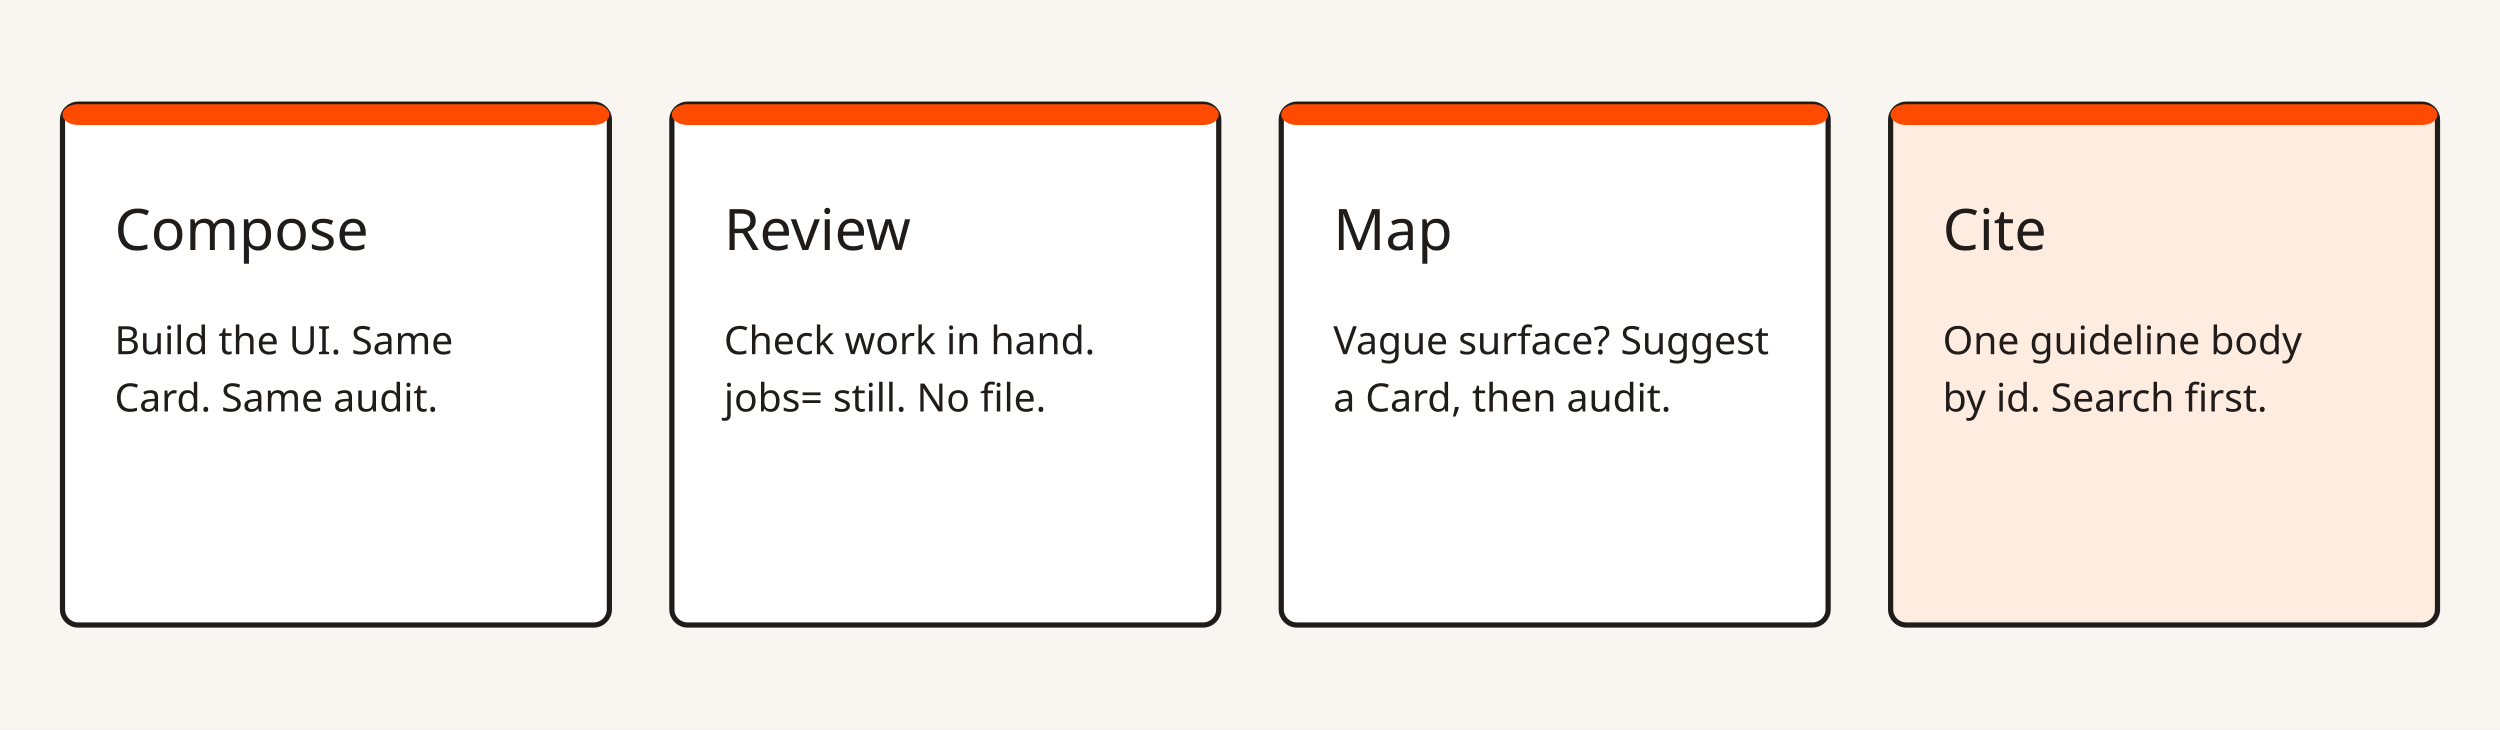
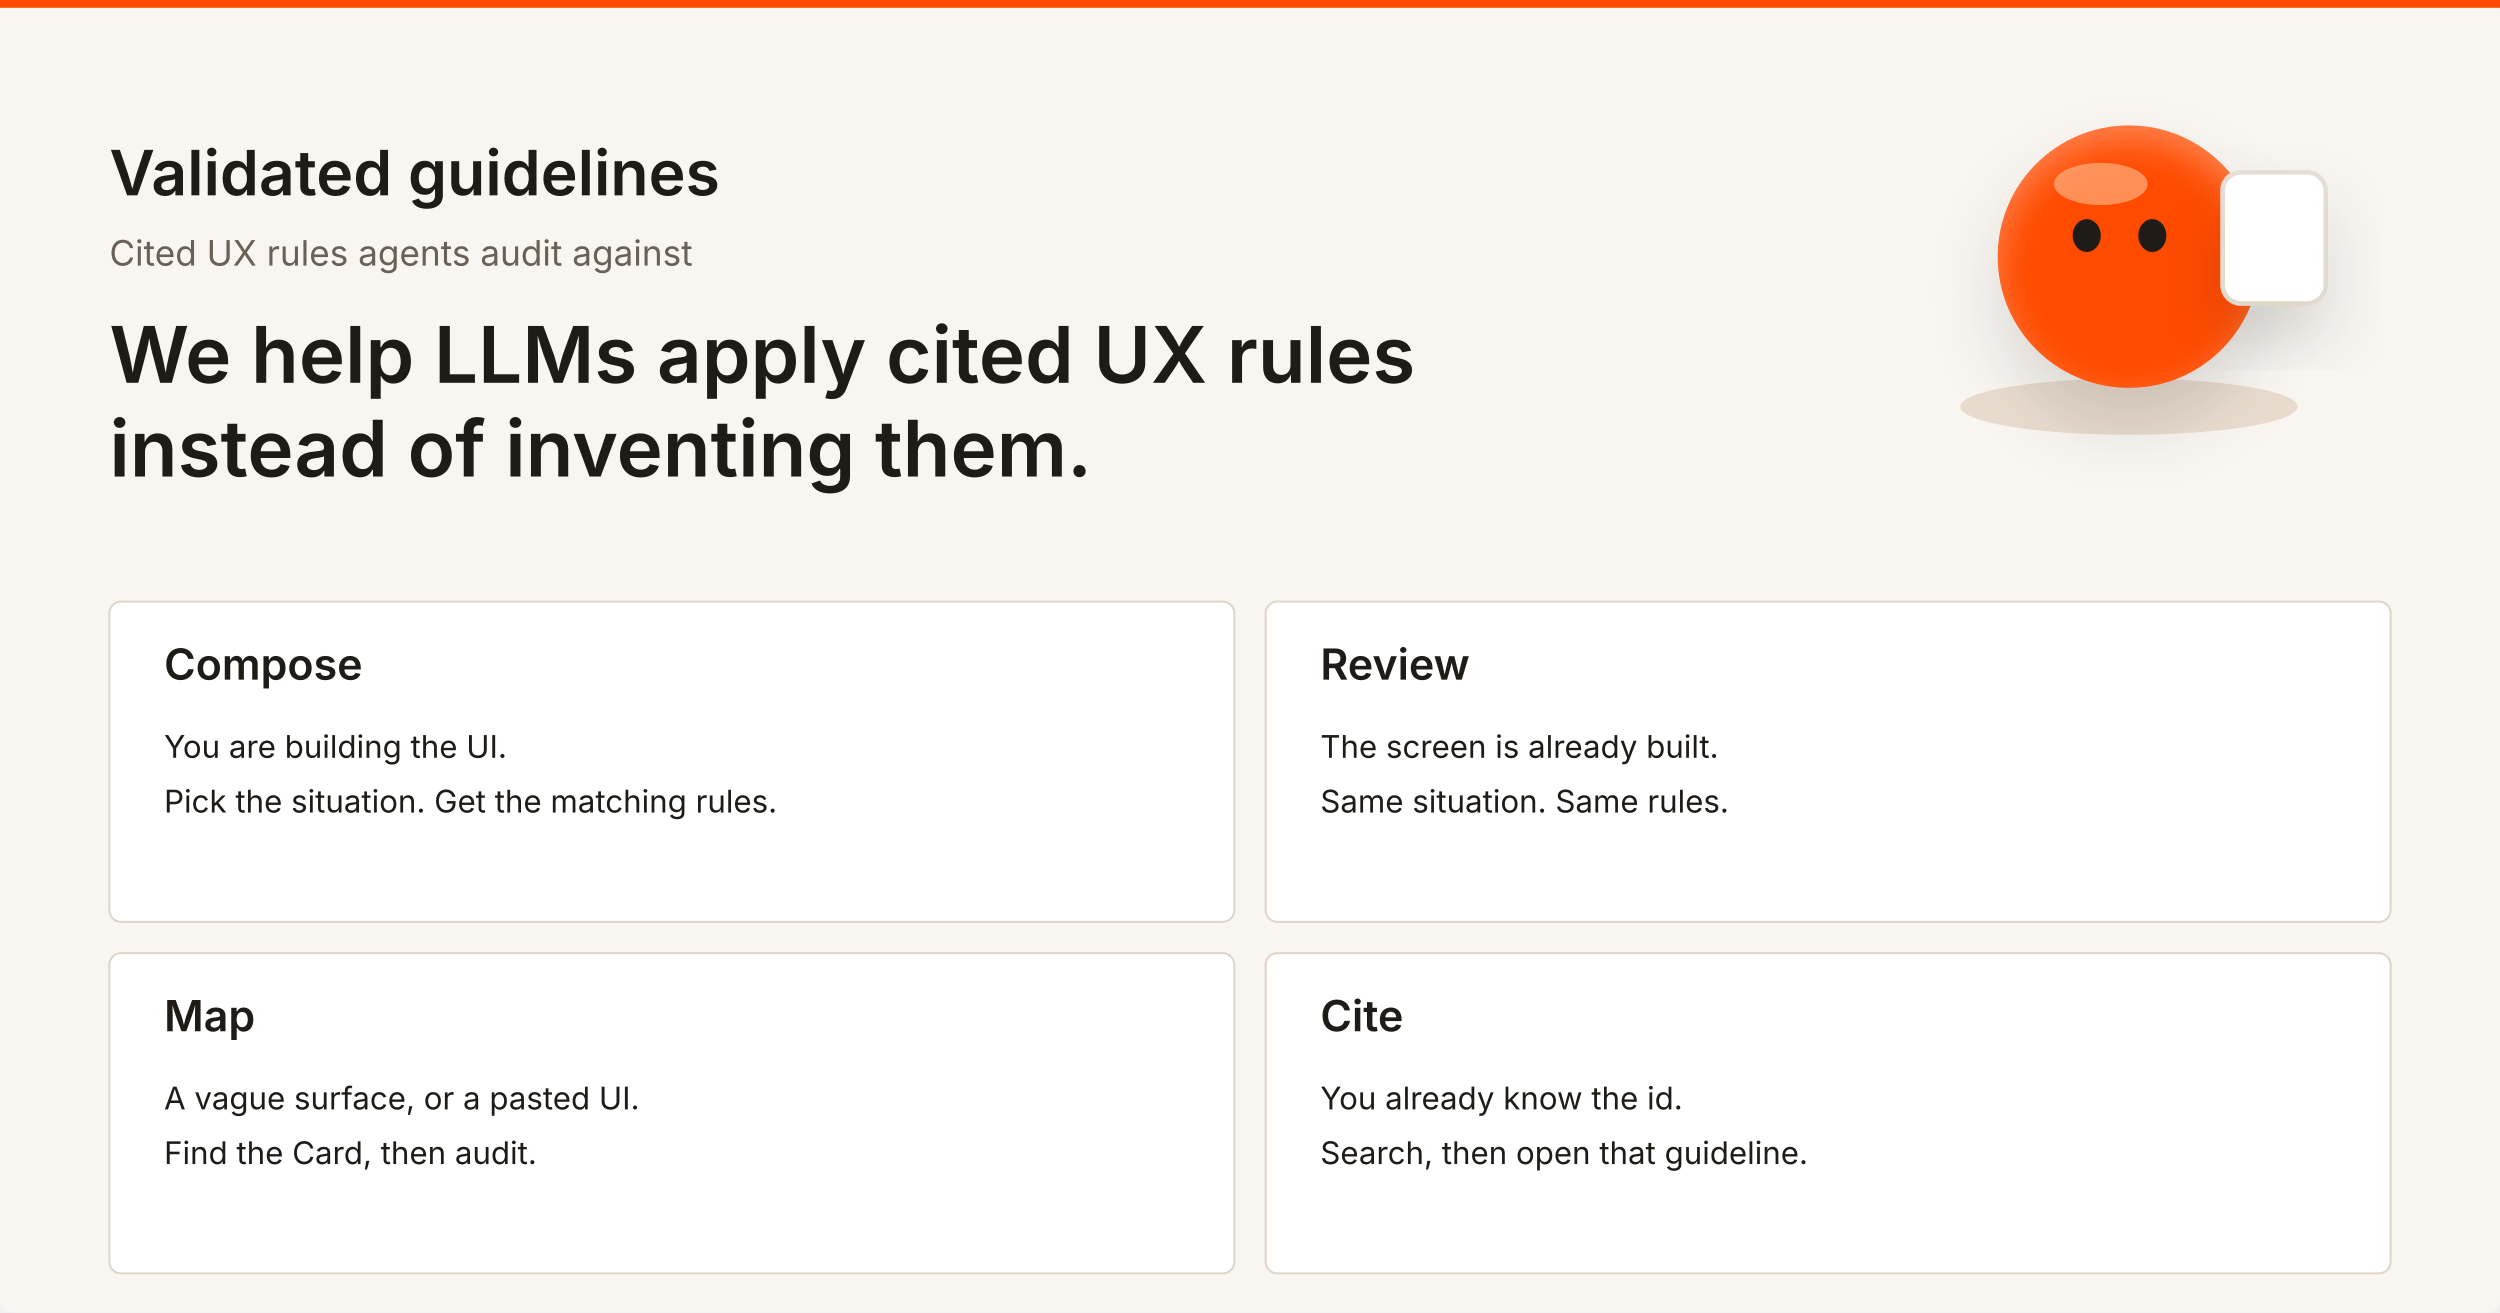
- <svg xmlns="http://www.w3.org/2000/svg" viewBox="0 0 960 280" width="960" height="280" role="img" aria-label="Open UX offerings: compose, review, map, cite">
-   <rect width="960" height="280" fill="#F9F6F2" />
-   <rect x="24" y="40" width="210" height="200" rx="6" fill="#FFFFFF" stroke="#1F1C1A" stroke-width="2" />
-   <rect x="24" y="40" width="210" height="8" rx="6" fill="#FF4B00" />
-   <text x="44" y="96" font-family="ui-sans-serif, system-ui, sans-serif" font-size="22" fill="#1F1C1A">Compose</text>
-   <text x="44" y="136" font-family="ui-sans-serif, system-ui, sans-serif" font-size="15" fill="#1F1C1A">Build the UI. Same</text>
-   <text x="44" y="158" font-family="ui-sans-serif, system-ui, sans-serif" font-size="15" fill="#1F1C1A">Card. Same audit.</text>
-   <rect x="258" y="40" width="210" height="200" rx="6" fill="#FFFFFF" stroke="#1F1C1A" stroke-width="2" />
-   <rect x="258" y="40" width="210" height="8" rx="6" fill="#FF4B00" />
-   <text x="278" y="96" font-family="ui-sans-serif, system-ui, sans-serif" font-size="22" fill="#1F1C1A">Review</text>
-   <text x="278" y="136" font-family="ui-sans-serif, system-ui, sans-serif" font-size="15" fill="#1F1C1A">Check work in hand.</text>
-   <text x="278" y="158" font-family="ui-sans-serif, system-ui, sans-serif" font-size="15" fill="#1F1C1A">jobs= still. No file.</text>
-   <rect x="492" y="40" width="210" height="200" rx="6" fill="#FFFFFF" stroke="#1F1C1A" stroke-width="2" />
-   <rect x="492" y="40" width="210" height="8" rx="6" fill="#FF4B00" />
-   <text x="512" y="96" font-family="ui-sans-serif, system-ui, sans-serif" font-size="22" fill="#1F1C1A">Map</text>
-   <text x="512" y="136" font-family="ui-sans-serif, system-ui, sans-serif" font-size="15" fill="#1F1C1A">Vague surface? Suggest</text>
-   <text x="512" y="158" font-family="ui-sans-serif, system-ui, sans-serif" font-size="15" fill="#1F1C1A">a Card, then audit.</text>
-   <rect x="726" y="40" width="210" height="200" rx="6" fill="#FFECE0" stroke="#1F1C1A" stroke-width="2" />
-   <rect x="726" y="40" width="210" height="8" rx="6" fill="#FF4B00" />
-   <text x="746" y="96" font-family="ui-sans-serif, system-ui, sans-serif" font-size="22" fill="#1F1C1A">Cite</text>
-   <text x="746" y="136" font-family="ui-sans-serif, system-ui, sans-serif" font-size="15" fill="#1F1C1A">One guideline body</text>
-   <text x="746" y="158" font-family="ui-sans-serif, system-ui, sans-serif" font-size="15" fill="#1F1C1A">by id. Search first.</text>
+ <svg xmlns="http://www.w3.org/2000/svg" width="1280" height="672" viewBox="0 0 1280 672" role="img" aria-label="Open UX: use validated guidelines">
+   <defs>
+     <filter id="clayVol" x="-50%" y="-50%" width="200%" height="200%" color-interpolation-filters="sRGB">
+       <feOffset dy="8" in="SourceAlpha" result="off" />
+       <feGaussianBlur stdDeviation="7" in="off" result="blur" />
+       <feColorMatrix in="blur" type="matrix" values="0 0 0 0 0.12 0 0 0 0 0.1 0 0 0 0 0.08 0 0 0 0.14 0" result="shadow" />
+       <feBlend in="SourceGraphic" in2="shadow" result="shape" />
+       <feColorMatrix in="SourceAlpha" type="matrix" values="0 0 0 0 0 0 0 0 0 0 0 0 0 0 0 0 0 0 127 0" result="hardAlpha" />
+       <feOffset dy="3" />
+       <feGaussianBlur stdDeviation="4" />
+       <feComposite in2="hardAlpha" operator="arithmetic" k2="-1" k3="1" />
+       <feColorMatrix type="matrix" values="0 0 0 0 1 0 0 0 0 1 0 0 0 0 1 0 0 0 0.32 0" />
+       <feBlend in2="shape" />
+     </filter>
+   </defs>
+   <rect width="1280" height="672" rx="6" fill="#F9F6F2" />
+   <rect width="1280" height="4" fill="#FF4B00" />
+   <text x="56" y="100" font-family="IBM Plex Sans, Inter, -apple-system, BlinkMacSystemFont, Segoe UI, Helvetica, Arial, sans-serif" font-size="32" font-weight="600" fill="#1F1B16">Validated guidelines</text>
+   <text x="56" y="136" font-family="IBM Plex Sans, Inter, -apple-system, BlinkMacSystemFont, Segoe UI, Helvetica, Arial, sans-serif" font-size="18" fill="#6A6056">Cited UX rules agents audit against</text>
+   <text x="56" y="196" font-family="IBM Plex Sans, Inter, -apple-system, BlinkMacSystemFont, Segoe UI, Helvetica, Arial, sans-serif" font-size="40" font-weight="600" fill="#1F1B16">We help LLMs apply cited UX rules</text>
+   <text x="56" y="244" font-family="IBM Plex Sans, Inter, -apple-system, BlinkMacSystemFont, Segoe UI, Helvetica, Arial, sans-serif" font-size="40" font-weight="600" fill="#1F1B16">instead of inventing them.</text>
+   <g transform="translate(922 -3) scale(2.4)">
+     <ellipse cx="70" cy="88" rx="36" ry="6" fill="#D6BEA6" fill-opacity="0.45" />
+     <circle cx="70" cy="56" r="28" fill="#FF4B00" filter="url(#clayVol)" />
+     <ellipse cx="64" cy="40.5" rx="10" ry="4.5" fill="#FFC79E" fill-opacity="0.55" />
+     <ellipse cx="61" cy="51.5" rx="3" ry="3.5" fill="#1F1B16" />
+     <ellipse cx="75" cy="51.5" rx="3" ry="3.5" fill="#1F1B16" />
+     <rect x="90" y="38" width="22" height="28" rx="4" fill="#FFFFFF" stroke="#DED4C8" filter="url(#clayVol)" />
+   </g>
+   <rect x="56" y="308" width="576" height="164" rx="6" fill="#FFFFFF" stroke="#DED4C8" />
+   <text x="84" y="348" font-family="IBM Plex Sans, Inter, -apple-system, BlinkMacSystemFont, Segoe UI, Helvetica, Arial, sans-serif" font-size="22" font-weight="600" fill="#1F1B16">Compose</text>
+   <text x="84" y="388" font-family="IBM Plex Sans, Inter, -apple-system, BlinkMacSystemFont, Segoe UI, Helvetica, Arial, sans-serif" font-size="16" fill="#1F1B16">You are building the UI.</text>
+   <text x="84" y="416" font-family="IBM Plex Sans, Inter, -apple-system, BlinkMacSystemFont, Segoe UI, Helvetica, Arial, sans-serif" font-size="16" fill="#1F1B16">Pick the situation. Get the matching rules.</text>
+   <rect x="648" y="308" width="576" height="164" rx="6" fill="#FFFFFF" stroke="#DED4C8" />
+   <text x="676" y="348" font-family="IBM Plex Sans, Inter, -apple-system, BlinkMacSystemFont, Segoe UI, Helvetica, Arial, sans-serif" font-size="22" font-weight="600" fill="#1F1B16">Review</text>
+   <text x="676" y="388" font-family="IBM Plex Sans, Inter, -apple-system, BlinkMacSystemFont, Segoe UI, Helvetica, Arial, sans-serif" font-size="16" fill="#1F1B16">The screen is already built.</text>
+   <text x="676" y="416" font-family="IBM Plex Sans, Inter, -apple-system, BlinkMacSystemFont, Segoe UI, Helvetica, Arial, sans-serif" font-size="16" fill="#1F1B16">Same situation. Same rules.</text>
+   <rect x="56" y="488" width="576" height="164" rx="6" fill="#FFFFFF" stroke="#DED4C8" />
+   <text x="84" y="528" font-family="IBM Plex Sans, Inter, -apple-system, BlinkMacSystemFont, Segoe UI, Helvetica, Arial, sans-serif" font-size="22" font-weight="600" fill="#1F1B16">Map</text>
+   <text x="84" y="568" font-family="IBM Plex Sans, Inter, -apple-system, BlinkMacSystemFont, Segoe UI, Helvetica, Arial, sans-serif" font-size="16" fill="#1F1B16">A vague surface, or a pasted UI.</text>
+   <text x="84" y="596" font-family="IBM Plex Sans, Inter, -apple-system, BlinkMacSystemFont, Segoe UI, Helvetica, Arial, sans-serif" font-size="16" fill="#1F1B16">Find the Card, then audit.</text>
+   <rect x="648" y="488" width="576" height="164" rx="6" fill="#FFFFFF" stroke="#DED4C8" />
+   <text x="676" y="528" font-family="IBM Plex Sans, Inter, -apple-system, BlinkMacSystemFont, Segoe UI, Helvetica, Arial, sans-serif" font-size="22" font-weight="600" fill="#1F1B16">Cite</text>
+   <text x="676" y="568" font-family="IBM Plex Sans, Inter, -apple-system, BlinkMacSystemFont, Segoe UI, Helvetica, Arial, sans-serif" font-size="16" fill="#1F1B16">You already know the id.</text>
+   <text x="676" y="596" font-family="IBM Plex Sans, Inter, -apple-system, BlinkMacSystemFont, Segoe UI, Helvetica, Arial, sans-serif" font-size="16" fill="#1F1B16">Search, then open that guideline.</text>
</svg>
